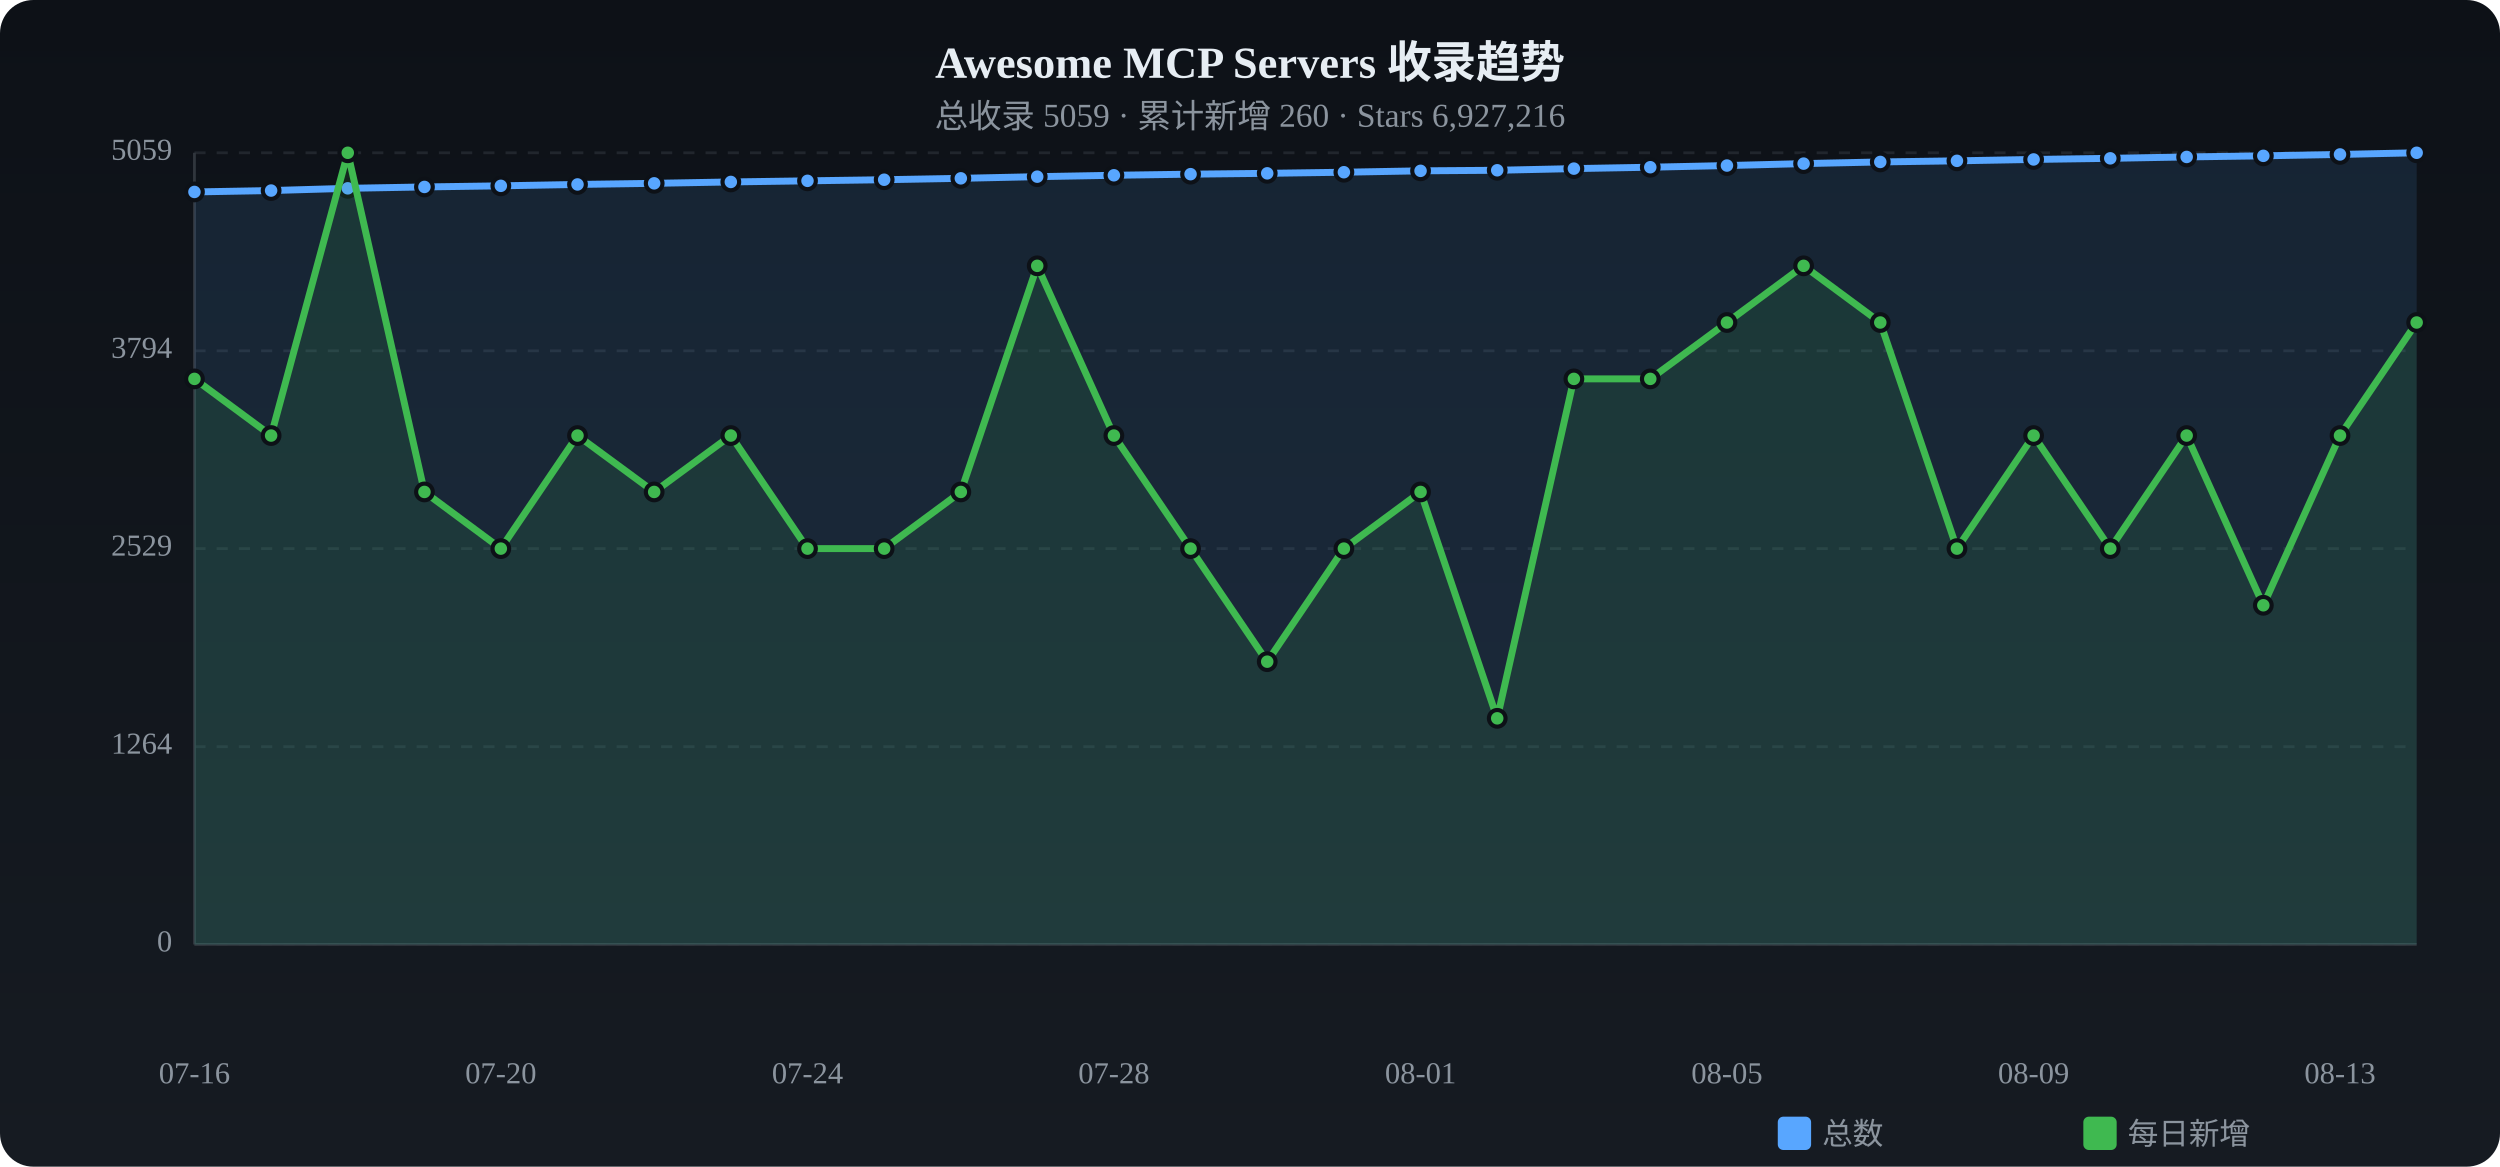
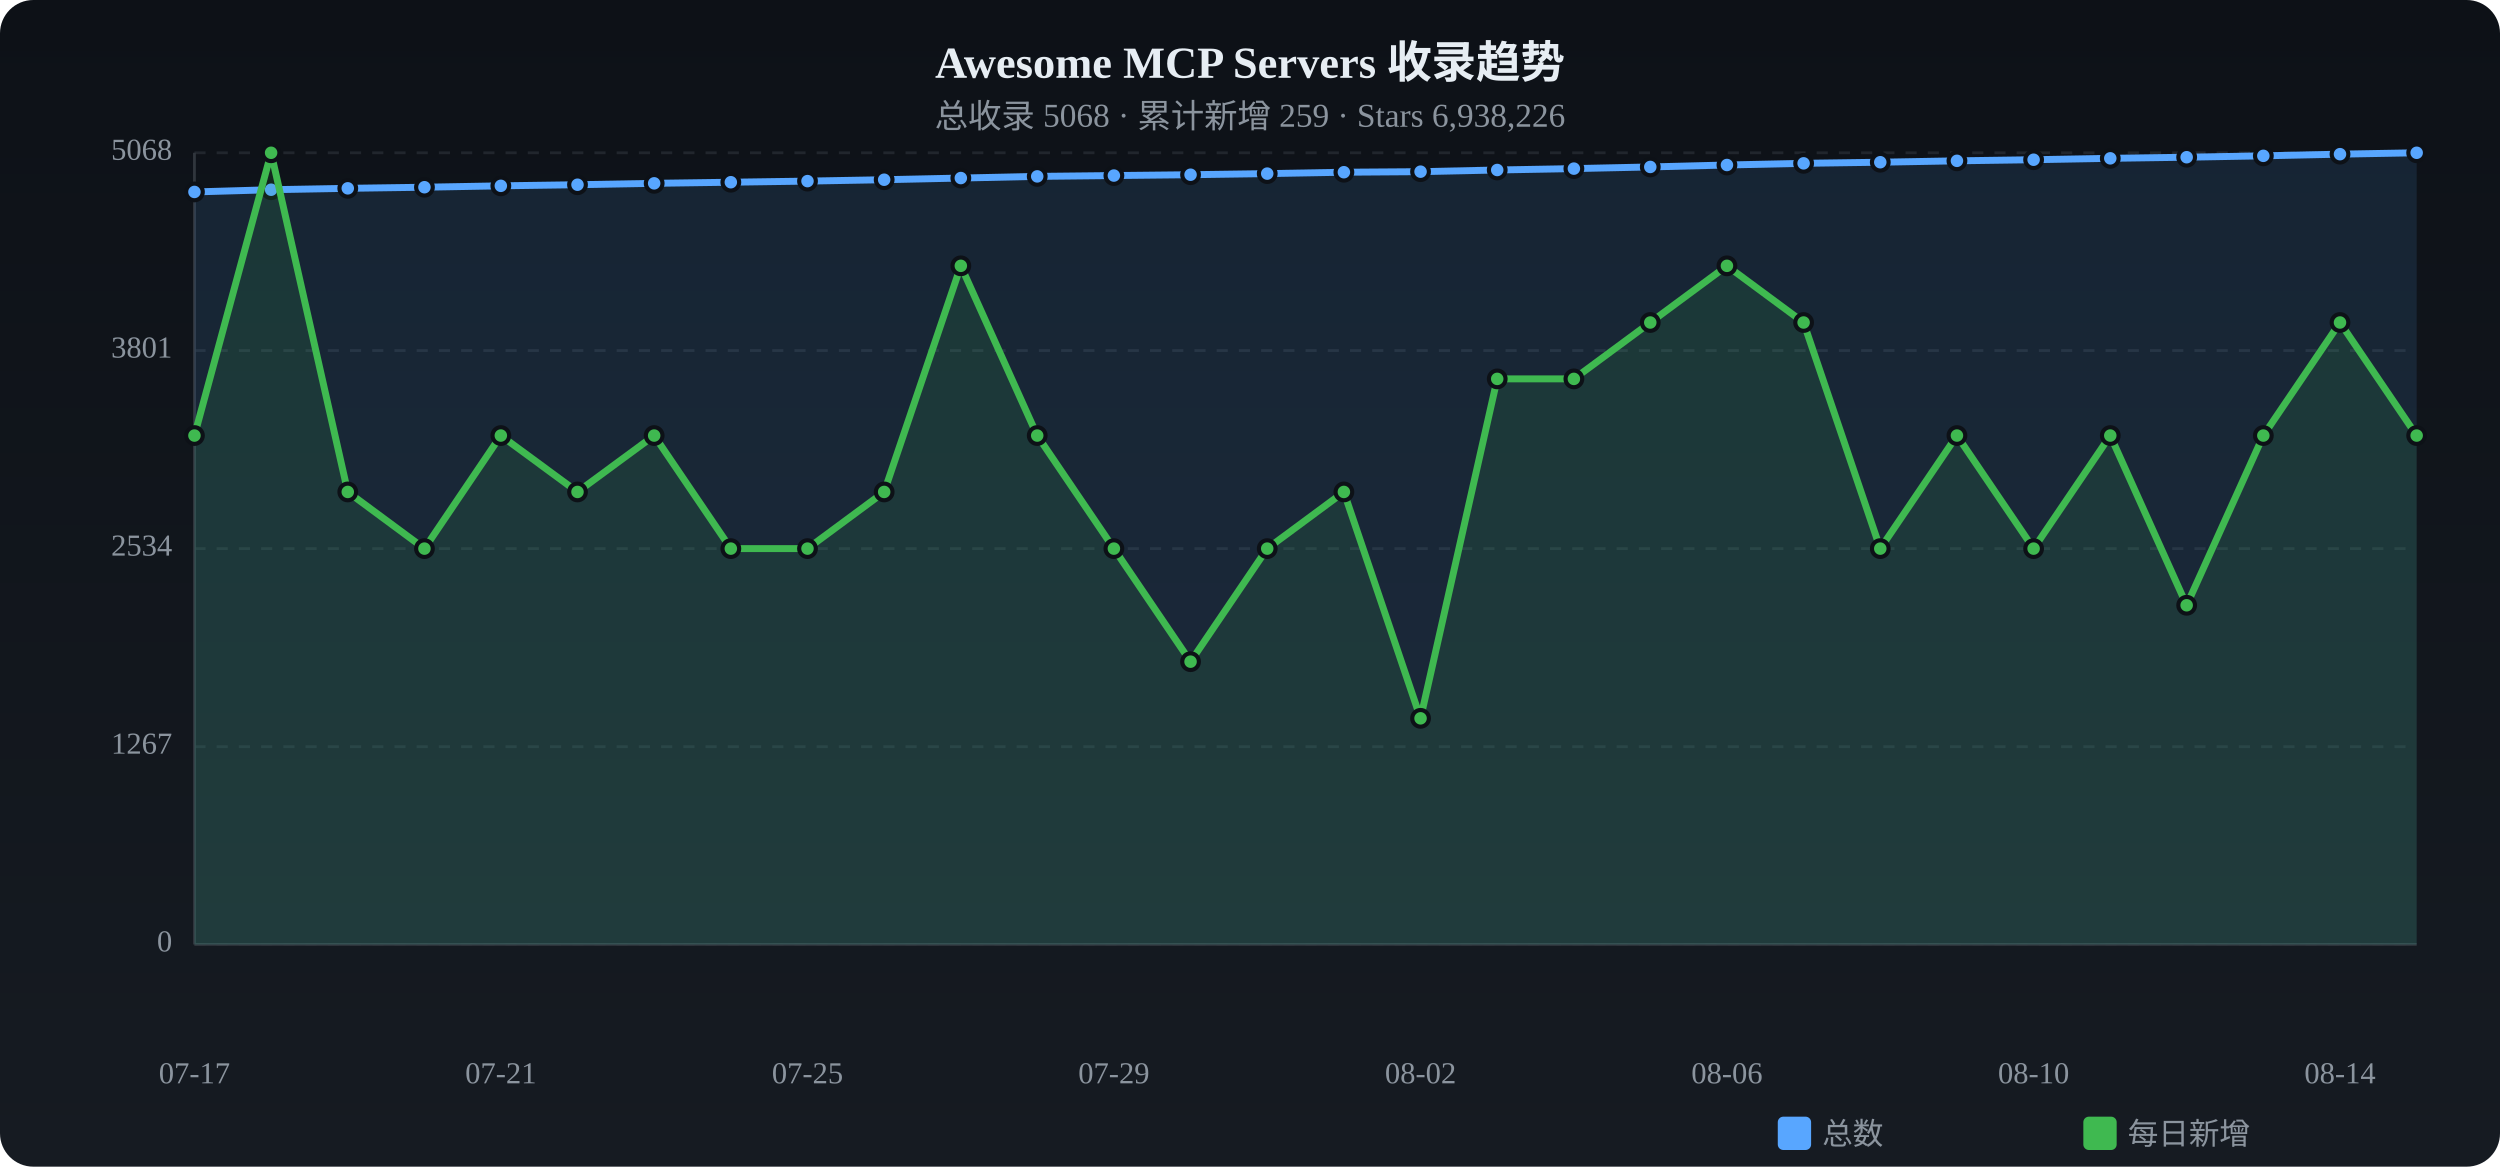
<svg xmlns="http://www.w3.org/2000/svg" viewBox="0 0 900 420" width="900" height="420">
  <defs>
    <linearGradient id="tbg" x1="0%" y1="0%" x2="0%" y2="100%">
      <stop offset="0%" stop-color="#0d1117" />
      <stop offset="100%" stop-color="#161b22" />
    </linearGradient>
  </defs>
  <rect width="900" height="420" rx="12" fill="url(#tbg)" />
  <text x="450.0" y="28" text-anchor="middle" fill="#e6edf3" font-size="16" font-weight="bold">Awesome MCP Servers 收录趋势</text>
-   <text x="450.0" y="46" text-anchor="middle" fill="#8b949e" font-size="12">总收录 5059 · 累计新增 260 · Stars 6,927,216</text>
+   <text x="450.0" y="46" text-anchor="middle" fill="#8b949e" font-size="12">总收录 5068 · 累计新增 259 · Stars 6,938,226</text>
  <text x="62" y="340.0" text-anchor="end" fill="#8b949e" font-size="11" dominant-baseline="middle">0</text>
  <line x1="70" y1="340.0" x2="870" y2="340.0" stroke="#21262d" stroke-dasharray="4 4" />
-   <text x="62" y="268.8" text-anchor="end" fill="#8b949e" font-size="11" dominant-baseline="middle">1264</text>
+   <text x="62" y="268.8" text-anchor="end" fill="#8b949e" font-size="11" dominant-baseline="middle">1267</text>
  <line x1="70" y1="268.8" x2="870" y2="268.8" stroke="#21262d" stroke-dasharray="4 4" />
-   <text x="62" y="197.5" text-anchor="end" fill="#8b949e" font-size="11" dominant-baseline="middle">2529</text>
+   <text x="62" y="197.5" text-anchor="end" fill="#8b949e" font-size="11" dominant-baseline="middle">2534</text>
  <line x1="70" y1="197.5" x2="870" y2="197.5" stroke="#21262d" stroke-dasharray="4 4" />
-   <text x="62" y="126.3" text-anchor="end" fill="#8b949e" font-size="11" dominant-baseline="middle">3794</text>
-   <line x1="70" y1="126.3" x2="870" y2="126.3" stroke="#21262d" stroke-dasharray="4 4" />
-   <text x="62" y="55.0" text-anchor="end" fill="#8b949e" font-size="11" dominant-baseline="middle">5059</text>
+   <text x="62" y="126.2" text-anchor="end" fill="#8b949e" font-size="11" dominant-baseline="middle">3801</text>
+   <line x1="70" y1="126.2" x2="870" y2="126.2" stroke="#21262d" stroke-dasharray="4 4" />
+   <text x="62" y="55.0" text-anchor="end" fill="#8b949e" font-size="11" dominant-baseline="middle">5068</text>
  <line x1="70" y1="55.0" x2="870" y2="55.0" stroke="#21262d" stroke-dasharray="4 4" />
  <line x1="70" y1="55" x2="70" y2="340" stroke="#30363d" />
  <line x1="70" y1="340" x2="870" y2="340" stroke="#30363d" />
-   <path d="M70.0,69.1 L97.6,68.6 L125.2,67.8 L152.8,67.3 L180.3,66.9 L207.9,66.4 L235.5,66.0 L263.1,65.5 L290.7,65.1 L318.3,64.7 L345.9,64.2 L373.4,63.6 L401.0,63.1 L428.6,62.7 L456.2,62.4 L483.8,62.0 L511.4,61.5 L539.0,61.3 L566.6,60.7 L594.1,60.2 L621.7,59.6 L649.3,58.9 L676.9,58.3 L704.5,57.9 L732.1,57.4 L759.7,57.0 L787.2,56.5 L814.8,56.1 L842.4,55.6 L870.0,55.0 L870.0,340 L70.0,340 Z" fill="#58a6ff" opacity="0.12" />
-   <polyline points="70.0,69.1 97.6,68.6 125.2,67.8 152.8,67.3 180.3,66.9 207.9,66.4 235.5,66.0 263.1,65.5 290.7,65.1 318.3,64.7 345.9,64.2 373.4,63.6 401.0,63.1 428.6,62.7 456.2,62.4 483.8,62.0 511.4,61.5 539.0,61.3 566.6,60.7 594.1,60.2 621.7,59.6 649.3,58.9 676.9,58.3 704.5,57.9 732.1,57.4 759.7,57.0 787.2,56.5 814.8,56.1 842.4,55.6 870.0,55.0" fill="none" stroke="#58a6ff" stroke-width="2.5" stroke-linecap="round" stroke-linejoin="round" />
+   <path d="M70.0,69.1 L97.6,68.3 L125.2,67.8 L152.8,67.4 L180.3,66.9 L207.9,66.5 L235.5,66.0 L263.1,65.6 L290.7,65.2 L318.3,64.7 L345.9,64.1 L373.4,63.5 L401.0,63.2 L428.6,62.9 L456.2,62.5 L483.8,62.0 L511.4,61.8 L539.0,61.2 L566.6,60.7 L594.1,60.1 L621.7,59.4 L649.3,58.8 L676.9,58.4 L704.5,57.9 L732.1,57.5 L759.7,57.0 L787.2,56.6 L814.8,56.1 L842.4,55.5 L870.0,55.0 L870.0,340 L70.0,340 Z" fill="#58a6ff" opacity="0.12" />
+   <polyline points="70.0,69.1 97.6,68.3 125.2,67.8 152.8,67.4 180.3,66.9 207.9,66.5 235.5,66.0 263.1,65.6 290.7,65.2 318.3,64.7 345.9,64.1 373.4,63.5 401.0,63.2 428.6,62.9 456.2,62.5 483.8,62.0 511.4,61.8 539.0,61.2 566.6,60.7 594.1,60.1 621.7,59.4 649.3,58.8 676.9,58.4 704.5,57.9 732.1,57.5 759.7,57.0 787.2,56.6 814.8,56.1 842.4,55.5 870.0,55.0" fill="none" stroke="#58a6ff" stroke-width="2.5" stroke-linecap="round" stroke-linejoin="round" />
  <circle cx="70.0" cy="69.1" r="3" fill="#58a6ff" stroke="#0d1117" stroke-width="1.5" />
-   <circle cx="97.6" cy="68.6" r="3" fill="#58a6ff" stroke="#0d1117" stroke-width="1.5" />
+   <circle cx="97.6" cy="68.3" r="3" fill="#58a6ff" stroke="#0d1117" stroke-width="1.5" />
  <circle cx="125.2" cy="67.8" r="3" fill="#58a6ff" stroke="#0d1117" stroke-width="1.5" />
-   <circle cx="152.8" cy="67.3" r="3" fill="#58a6ff" stroke="#0d1117" stroke-width="1.5" />
+   <circle cx="152.8" cy="67.4" r="3" fill="#58a6ff" stroke="#0d1117" stroke-width="1.5" />
  <circle cx="180.3" cy="66.9" r="3" fill="#58a6ff" stroke="#0d1117" stroke-width="1.5" />
-   <circle cx="207.9" cy="66.4" r="3" fill="#58a6ff" stroke="#0d1117" stroke-width="1.5" />
+   <circle cx="207.9" cy="66.5" r="3" fill="#58a6ff" stroke="#0d1117" stroke-width="1.5" />
  <circle cx="235.5" cy="66.0" r="3" fill="#58a6ff" stroke="#0d1117" stroke-width="1.5" />
-   <circle cx="263.1" cy="65.5" r="3" fill="#58a6ff" stroke="#0d1117" stroke-width="1.5" />
-   <circle cx="290.7" cy="65.1" r="3" fill="#58a6ff" stroke="#0d1117" stroke-width="1.5" />
+   <circle cx="263.1" cy="65.6" r="3" fill="#58a6ff" stroke="#0d1117" stroke-width="1.5" />
+   <circle cx="290.7" cy="65.2" r="3" fill="#58a6ff" stroke="#0d1117" stroke-width="1.5" />
  <circle cx="318.3" cy="64.7" r="3" fill="#58a6ff" stroke="#0d1117" stroke-width="1.5" />
-   <circle cx="345.9" cy="64.2" r="3" fill="#58a6ff" stroke="#0d1117" stroke-width="1.5" />
-   <circle cx="373.4" cy="63.6" r="3" fill="#58a6ff" stroke="#0d1117" stroke-width="1.5" />
-   <circle cx="401.0" cy="63.1" r="3" fill="#58a6ff" stroke="#0d1117" stroke-width="1.5" />
-   <circle cx="428.6" cy="62.7" r="3" fill="#58a6ff" stroke="#0d1117" stroke-width="1.5" />
-   <circle cx="456.2" cy="62.4" r="3" fill="#58a6ff" stroke="#0d1117" stroke-width="1.5" />
+   <circle cx="345.9" cy="64.1" r="3" fill="#58a6ff" stroke="#0d1117" stroke-width="1.5" />
+   <circle cx="373.4" cy="63.5" r="3" fill="#58a6ff" stroke="#0d1117" stroke-width="1.5" />
+   <circle cx="401.0" cy="63.2" r="3" fill="#58a6ff" stroke="#0d1117" stroke-width="1.5" />
+   <circle cx="428.6" cy="62.9" r="3" fill="#58a6ff" stroke="#0d1117" stroke-width="1.5" />
+   <circle cx="456.2" cy="62.5" r="3" fill="#58a6ff" stroke="#0d1117" stroke-width="1.5" />
  <circle cx="483.8" cy="62.0" r="3" fill="#58a6ff" stroke="#0d1117" stroke-width="1.5" />
-   <circle cx="511.4" cy="61.5" r="3" fill="#58a6ff" stroke="#0d1117" stroke-width="1.5" />
-   <circle cx="539.0" cy="61.3" r="3" fill="#58a6ff" stroke="#0d1117" stroke-width="1.5" />
+   <circle cx="511.4" cy="61.8" r="3" fill="#58a6ff" stroke="#0d1117" stroke-width="1.5" />
+   <circle cx="539.0" cy="61.2" r="3" fill="#58a6ff" stroke="#0d1117" stroke-width="1.5" />
  <circle cx="566.6" cy="60.7" r="3" fill="#58a6ff" stroke="#0d1117" stroke-width="1.5" />
-   <circle cx="594.1" cy="60.2" r="3" fill="#58a6ff" stroke="#0d1117" stroke-width="1.5" />
-   <circle cx="621.7" cy="59.6" r="3" fill="#58a6ff" stroke="#0d1117" stroke-width="1.5" />
-   <circle cx="649.3" cy="58.9" r="3" fill="#58a6ff" stroke="#0d1117" stroke-width="1.5" />
-   <circle cx="676.9" cy="58.3" r="3" fill="#58a6ff" stroke="#0d1117" stroke-width="1.5" />
+   <circle cx="594.1" cy="60.1" r="3" fill="#58a6ff" stroke="#0d1117" stroke-width="1.5" />
+   <circle cx="621.7" cy="59.4" r="3" fill="#58a6ff" stroke="#0d1117" stroke-width="1.5" />
+   <circle cx="649.3" cy="58.8" r="3" fill="#58a6ff" stroke="#0d1117" stroke-width="1.5" />
+   <circle cx="676.9" cy="58.4" r="3" fill="#58a6ff" stroke="#0d1117" stroke-width="1.5" />
  <circle cx="704.5" cy="57.9" r="3" fill="#58a6ff" stroke="#0d1117" stroke-width="1.5" />
-   <circle cx="732.1" cy="57.4" r="3" fill="#58a6ff" stroke="#0d1117" stroke-width="1.5" />
+   <circle cx="732.1" cy="57.5" r="3" fill="#58a6ff" stroke="#0d1117" stroke-width="1.5" />
  <circle cx="759.7" cy="57.0" r="3" fill="#58a6ff" stroke="#0d1117" stroke-width="1.5" />
-   <circle cx="787.2" cy="56.5" r="3" fill="#58a6ff" stroke="#0d1117" stroke-width="1.5" />
+   <circle cx="787.2" cy="56.6" r="3" fill="#58a6ff" stroke="#0d1117" stroke-width="1.5" />
  <circle cx="814.8" cy="56.1" r="3" fill="#58a6ff" stroke="#0d1117" stroke-width="1.5" />
-   <circle cx="842.4" cy="55.6" r="3" fill="#58a6ff" stroke="#0d1117" stroke-width="1.5" />
+   <circle cx="842.4" cy="55.5" r="3" fill="#58a6ff" stroke="#0d1117" stroke-width="1.5" />
  <circle cx="870.0" cy="55.0" r="3" fill="#58a6ff" stroke="#0d1117" stroke-width="1.5" />
-   <path d="M70.0,136.4 L97.6,156.8 L125.2,55.0 L152.8,177.1 L180.3,197.5 L207.9,156.8 L235.5,177.1 L263.1,156.8 L290.7,197.5 L318.3,197.5 L345.9,177.1 L373.4,95.7 L401.0,156.8 L428.6,197.5 L456.2,238.2 L483.8,197.5 L511.4,177.1 L539.0,258.6 L566.6,136.4 L594.1,136.4 L621.7,116.1 L649.3,95.7 L676.9,116.1 L704.5,197.5 L732.1,156.8 L759.7,197.5 L787.2,156.8 L814.8,217.9 L842.4,156.8 L870.0,116.1 L870.0,340 L70.0,340 Z" fill="#3fb950" opacity="0.12" />
-   <polyline points="70.0,136.4 97.6,156.8 125.2,55.0 152.8,177.1 180.3,197.5 207.9,156.8 235.5,177.1 263.1,156.8 290.7,197.5 318.3,197.5 345.9,177.1 373.4,95.7 401.0,156.8 428.6,197.5 456.2,238.2 483.8,197.5 511.4,177.1 539.0,258.6 566.6,136.4 594.1,136.4 621.7,116.1 649.3,95.7 676.9,116.1 704.5,197.5 732.1,156.8 759.7,197.5 787.2,156.8 814.8,217.9 842.4,156.8 870.0,116.1" fill="none" stroke="#3fb950" stroke-width="2.5" stroke-linecap="round" stroke-linejoin="round" />
-   <circle cx="70.0" cy="136.4" r="3" fill="#3fb950" stroke="#0d1117" stroke-width="1.5" />
-   <circle cx="97.6" cy="156.8" r="3" fill="#3fb950" stroke="#0d1117" stroke-width="1.5" />
-   <circle cx="125.2" cy="55.0" r="3" fill="#3fb950" stroke="#0d1117" stroke-width="1.5" />
-   <circle cx="152.8" cy="177.1" r="3" fill="#3fb950" stroke="#0d1117" stroke-width="1.5" />
-   <circle cx="180.3" cy="197.5" r="3" fill="#3fb950" stroke="#0d1117" stroke-width="1.5" />
-   <circle cx="207.9" cy="156.8" r="3" fill="#3fb950" stroke="#0d1117" stroke-width="1.5" />
-   <circle cx="235.5" cy="177.1" r="3" fill="#3fb950" stroke="#0d1117" stroke-width="1.5" />
-   <circle cx="263.1" cy="156.8" r="3" fill="#3fb950" stroke="#0d1117" stroke-width="1.5" />
+   <path d="M70.0,156.8 L97.6,55.0 L125.2,177.1 L152.8,197.5 L180.3,156.8 L207.9,177.1 L235.5,156.8 L263.1,197.5 L290.7,197.5 L318.3,177.1 L345.9,95.7 L373.4,156.8 L401.0,197.5 L428.6,238.2 L456.2,197.5 L483.8,177.1 L511.4,258.6 L539.0,136.4 L566.6,136.4 L594.1,116.1 L621.7,95.7 L649.3,116.1 L676.9,197.5 L704.5,156.8 L732.1,197.5 L759.7,156.8 L787.2,217.9 L814.8,156.8 L842.4,116.1 L870.0,156.8 L870.0,340 L70.0,340 Z" fill="#3fb950" opacity="0.12" />
+   <polyline points="70.0,156.8 97.6,55.0 125.2,177.1 152.8,197.5 180.3,156.8 207.9,177.1 235.5,156.8 263.1,197.5 290.7,197.5 318.3,177.1 345.9,95.7 373.4,156.8 401.0,197.5 428.6,238.2 456.2,197.5 483.8,177.1 511.4,258.6 539.0,136.4 566.6,136.4 594.1,116.1 621.7,95.7 649.3,116.1 676.9,197.5 704.5,156.8 732.1,197.5 759.7,156.8 787.2,217.9 814.8,156.8 842.4,116.1 870.0,156.8" fill="none" stroke="#3fb950" stroke-width="2.5" stroke-linecap="round" stroke-linejoin="round" />
+   <circle cx="70.0" cy="156.8" r="3" fill="#3fb950" stroke="#0d1117" stroke-width="1.5" />
+   <circle cx="97.6" cy="55.0" r="3" fill="#3fb950" stroke="#0d1117" stroke-width="1.5" />
+   <circle cx="125.2" cy="177.1" r="3" fill="#3fb950" stroke="#0d1117" stroke-width="1.5" />
+   <circle cx="152.8" cy="197.5" r="3" fill="#3fb950" stroke="#0d1117" stroke-width="1.5" />
+   <circle cx="180.3" cy="156.8" r="3" fill="#3fb950" stroke="#0d1117" stroke-width="1.5" />
+   <circle cx="207.9" cy="177.1" r="3" fill="#3fb950" stroke="#0d1117" stroke-width="1.5" />
+   <circle cx="235.5" cy="156.8" r="3" fill="#3fb950" stroke="#0d1117" stroke-width="1.5" />
+   <circle cx="263.1" cy="197.5" r="3" fill="#3fb950" stroke="#0d1117" stroke-width="1.5" />
  <circle cx="290.7" cy="197.5" r="3" fill="#3fb950" stroke="#0d1117" stroke-width="1.5" />
-   <circle cx="318.3" cy="197.5" r="3" fill="#3fb950" stroke="#0d1117" stroke-width="1.5" />
-   <circle cx="345.9" cy="177.1" r="3" fill="#3fb950" stroke="#0d1117" stroke-width="1.5" />
-   <circle cx="373.4" cy="95.7" r="3" fill="#3fb950" stroke="#0d1117" stroke-width="1.5" />
-   <circle cx="401.0" cy="156.8" r="3" fill="#3fb950" stroke="#0d1117" stroke-width="1.5" />
-   <circle cx="428.6" cy="197.5" r="3" fill="#3fb950" stroke="#0d1117" stroke-width="1.5" />
-   <circle cx="456.2" cy="238.2" r="3" fill="#3fb950" stroke="#0d1117" stroke-width="1.5" />
-   <circle cx="483.8" cy="197.5" r="3" fill="#3fb950" stroke="#0d1117" stroke-width="1.5" />
-   <circle cx="511.4" cy="177.1" r="3" fill="#3fb950" stroke="#0d1117" stroke-width="1.5" />
-   <circle cx="539.0" cy="258.6" r="3" fill="#3fb950" stroke="#0d1117" stroke-width="1.5" />
+   <circle cx="318.3" cy="177.1" r="3" fill="#3fb950" stroke="#0d1117" stroke-width="1.5" />
+   <circle cx="345.9" cy="95.7" r="3" fill="#3fb950" stroke="#0d1117" stroke-width="1.5" />
+   <circle cx="373.4" cy="156.8" r="3" fill="#3fb950" stroke="#0d1117" stroke-width="1.5" />
+   <circle cx="401.0" cy="197.5" r="3" fill="#3fb950" stroke="#0d1117" stroke-width="1.5" />
+   <circle cx="428.6" cy="238.2" r="3" fill="#3fb950" stroke="#0d1117" stroke-width="1.5" />
+   <circle cx="456.2" cy="197.5" r="3" fill="#3fb950" stroke="#0d1117" stroke-width="1.5" />
+   <circle cx="483.8" cy="177.1" r="3" fill="#3fb950" stroke="#0d1117" stroke-width="1.5" />
+   <circle cx="511.4" cy="258.6" r="3" fill="#3fb950" stroke="#0d1117" stroke-width="1.5" />
+   <circle cx="539.0" cy="136.4" r="3" fill="#3fb950" stroke="#0d1117" stroke-width="1.5" />
  <circle cx="566.6" cy="136.4" r="3" fill="#3fb950" stroke="#0d1117" stroke-width="1.5" />
-   <circle cx="594.1" cy="136.4" r="3" fill="#3fb950" stroke="#0d1117" stroke-width="1.5" />
-   <circle cx="621.7" cy="116.1" r="3" fill="#3fb950" stroke="#0d1117" stroke-width="1.5" />
-   <circle cx="649.3" cy="95.7" r="3" fill="#3fb950" stroke="#0d1117" stroke-width="1.5" />
-   <circle cx="676.9" cy="116.1" r="3" fill="#3fb950" stroke="#0d1117" stroke-width="1.5" />
-   <circle cx="704.5" cy="197.5" r="3" fill="#3fb950" stroke="#0d1117" stroke-width="1.5" />
-   <circle cx="732.1" cy="156.8" r="3" fill="#3fb950" stroke="#0d1117" stroke-width="1.5" />
-   <circle cx="759.7" cy="197.5" r="3" fill="#3fb950" stroke="#0d1117" stroke-width="1.5" />
-   <circle cx="787.2" cy="156.8" r="3" fill="#3fb950" stroke="#0d1117" stroke-width="1.5" />
-   <circle cx="814.8" cy="217.9" r="3" fill="#3fb950" stroke="#0d1117" stroke-width="1.5" />
-   <circle cx="842.4" cy="156.8" r="3" fill="#3fb950" stroke="#0d1117" stroke-width="1.5" />
-   <circle cx="870.0" cy="116.1" r="3" fill="#3fb950" stroke="#0d1117" stroke-width="1.5" />
-   <text x="70.0" y="390" text-anchor="middle" fill="#8b949e" font-size="11">07-16</text>
-   <text x="180.3" y="390" text-anchor="middle" fill="#8b949e" font-size="11">07-20</text>
-   <text x="290.7" y="390" text-anchor="middle" fill="#8b949e" font-size="11">07-24</text>
-   <text x="401.0" y="390" text-anchor="middle" fill="#8b949e" font-size="11">07-28</text>
-   <text x="511.4" y="390" text-anchor="middle" fill="#8b949e" font-size="11">08-01</text>
-   <text x="621.7" y="390" text-anchor="middle" fill="#8b949e" font-size="11">08-05</text>
-   <text x="732.1" y="390" text-anchor="middle" fill="#8b949e" font-size="11">08-09</text>
-   <text x="842.4" y="390" text-anchor="middle" fill="#8b949e" font-size="11">08-13</text>
+   <circle cx="594.1" cy="116.1" r="3" fill="#3fb950" stroke="#0d1117" stroke-width="1.5" />
+   <circle cx="621.7" cy="95.7" r="3" fill="#3fb950" stroke="#0d1117" stroke-width="1.5" />
+   <circle cx="649.3" cy="116.1" r="3" fill="#3fb950" stroke="#0d1117" stroke-width="1.5" />
+   <circle cx="676.9" cy="197.5" r="3" fill="#3fb950" stroke="#0d1117" stroke-width="1.5" />
+   <circle cx="704.5" cy="156.8" r="3" fill="#3fb950" stroke="#0d1117" stroke-width="1.5" />
+   <circle cx="732.1" cy="197.5" r="3" fill="#3fb950" stroke="#0d1117" stroke-width="1.5" />
+   <circle cx="759.7" cy="156.8" r="3" fill="#3fb950" stroke="#0d1117" stroke-width="1.5" />
+   <circle cx="787.2" cy="217.9" r="3" fill="#3fb950" stroke="#0d1117" stroke-width="1.5" />
+   <circle cx="814.8" cy="156.8" r="3" fill="#3fb950" stroke="#0d1117" stroke-width="1.5" />
+   <circle cx="842.4" cy="116.1" r="3" fill="#3fb950" stroke="#0d1117" stroke-width="1.5" />
+   <circle cx="870.0" cy="156.8" r="3" fill="#3fb950" stroke="#0d1117" stroke-width="1.5" />
+   <text x="70.0" y="390" text-anchor="middle" fill="#8b949e" font-size="11">07-17</text>
+   <text x="180.3" y="390" text-anchor="middle" fill="#8b949e" font-size="11">07-21</text>
+   <text x="290.7" y="390" text-anchor="middle" fill="#8b949e" font-size="11">07-25</text>
+   <text x="401.0" y="390" text-anchor="middle" fill="#8b949e" font-size="11">07-29</text>
+   <text x="511.4" y="390" text-anchor="middle" fill="#8b949e" font-size="11">08-02</text>
+   <text x="621.7" y="390" text-anchor="middle" fill="#8b949e" font-size="11">08-06</text>
+   <text x="732.1" y="390" text-anchor="middle" fill="#8b949e" font-size="11">08-10</text>
+   <text x="842.4" y="390" text-anchor="middle" fill="#8b949e" font-size="11">08-14</text>
  <rect x="640" y="402" width="12" height="12" rx="2" fill="#58a6ff" />
  <text x="656" y="412" fill="#8b949e" font-size="11">总数</text>
  <rect x="750" y="402" width="12" height="12" rx="2" fill="#3fb950" />
  <text x="766" y="412" fill="#8b949e" font-size="11">每日新增</text>
</svg>
